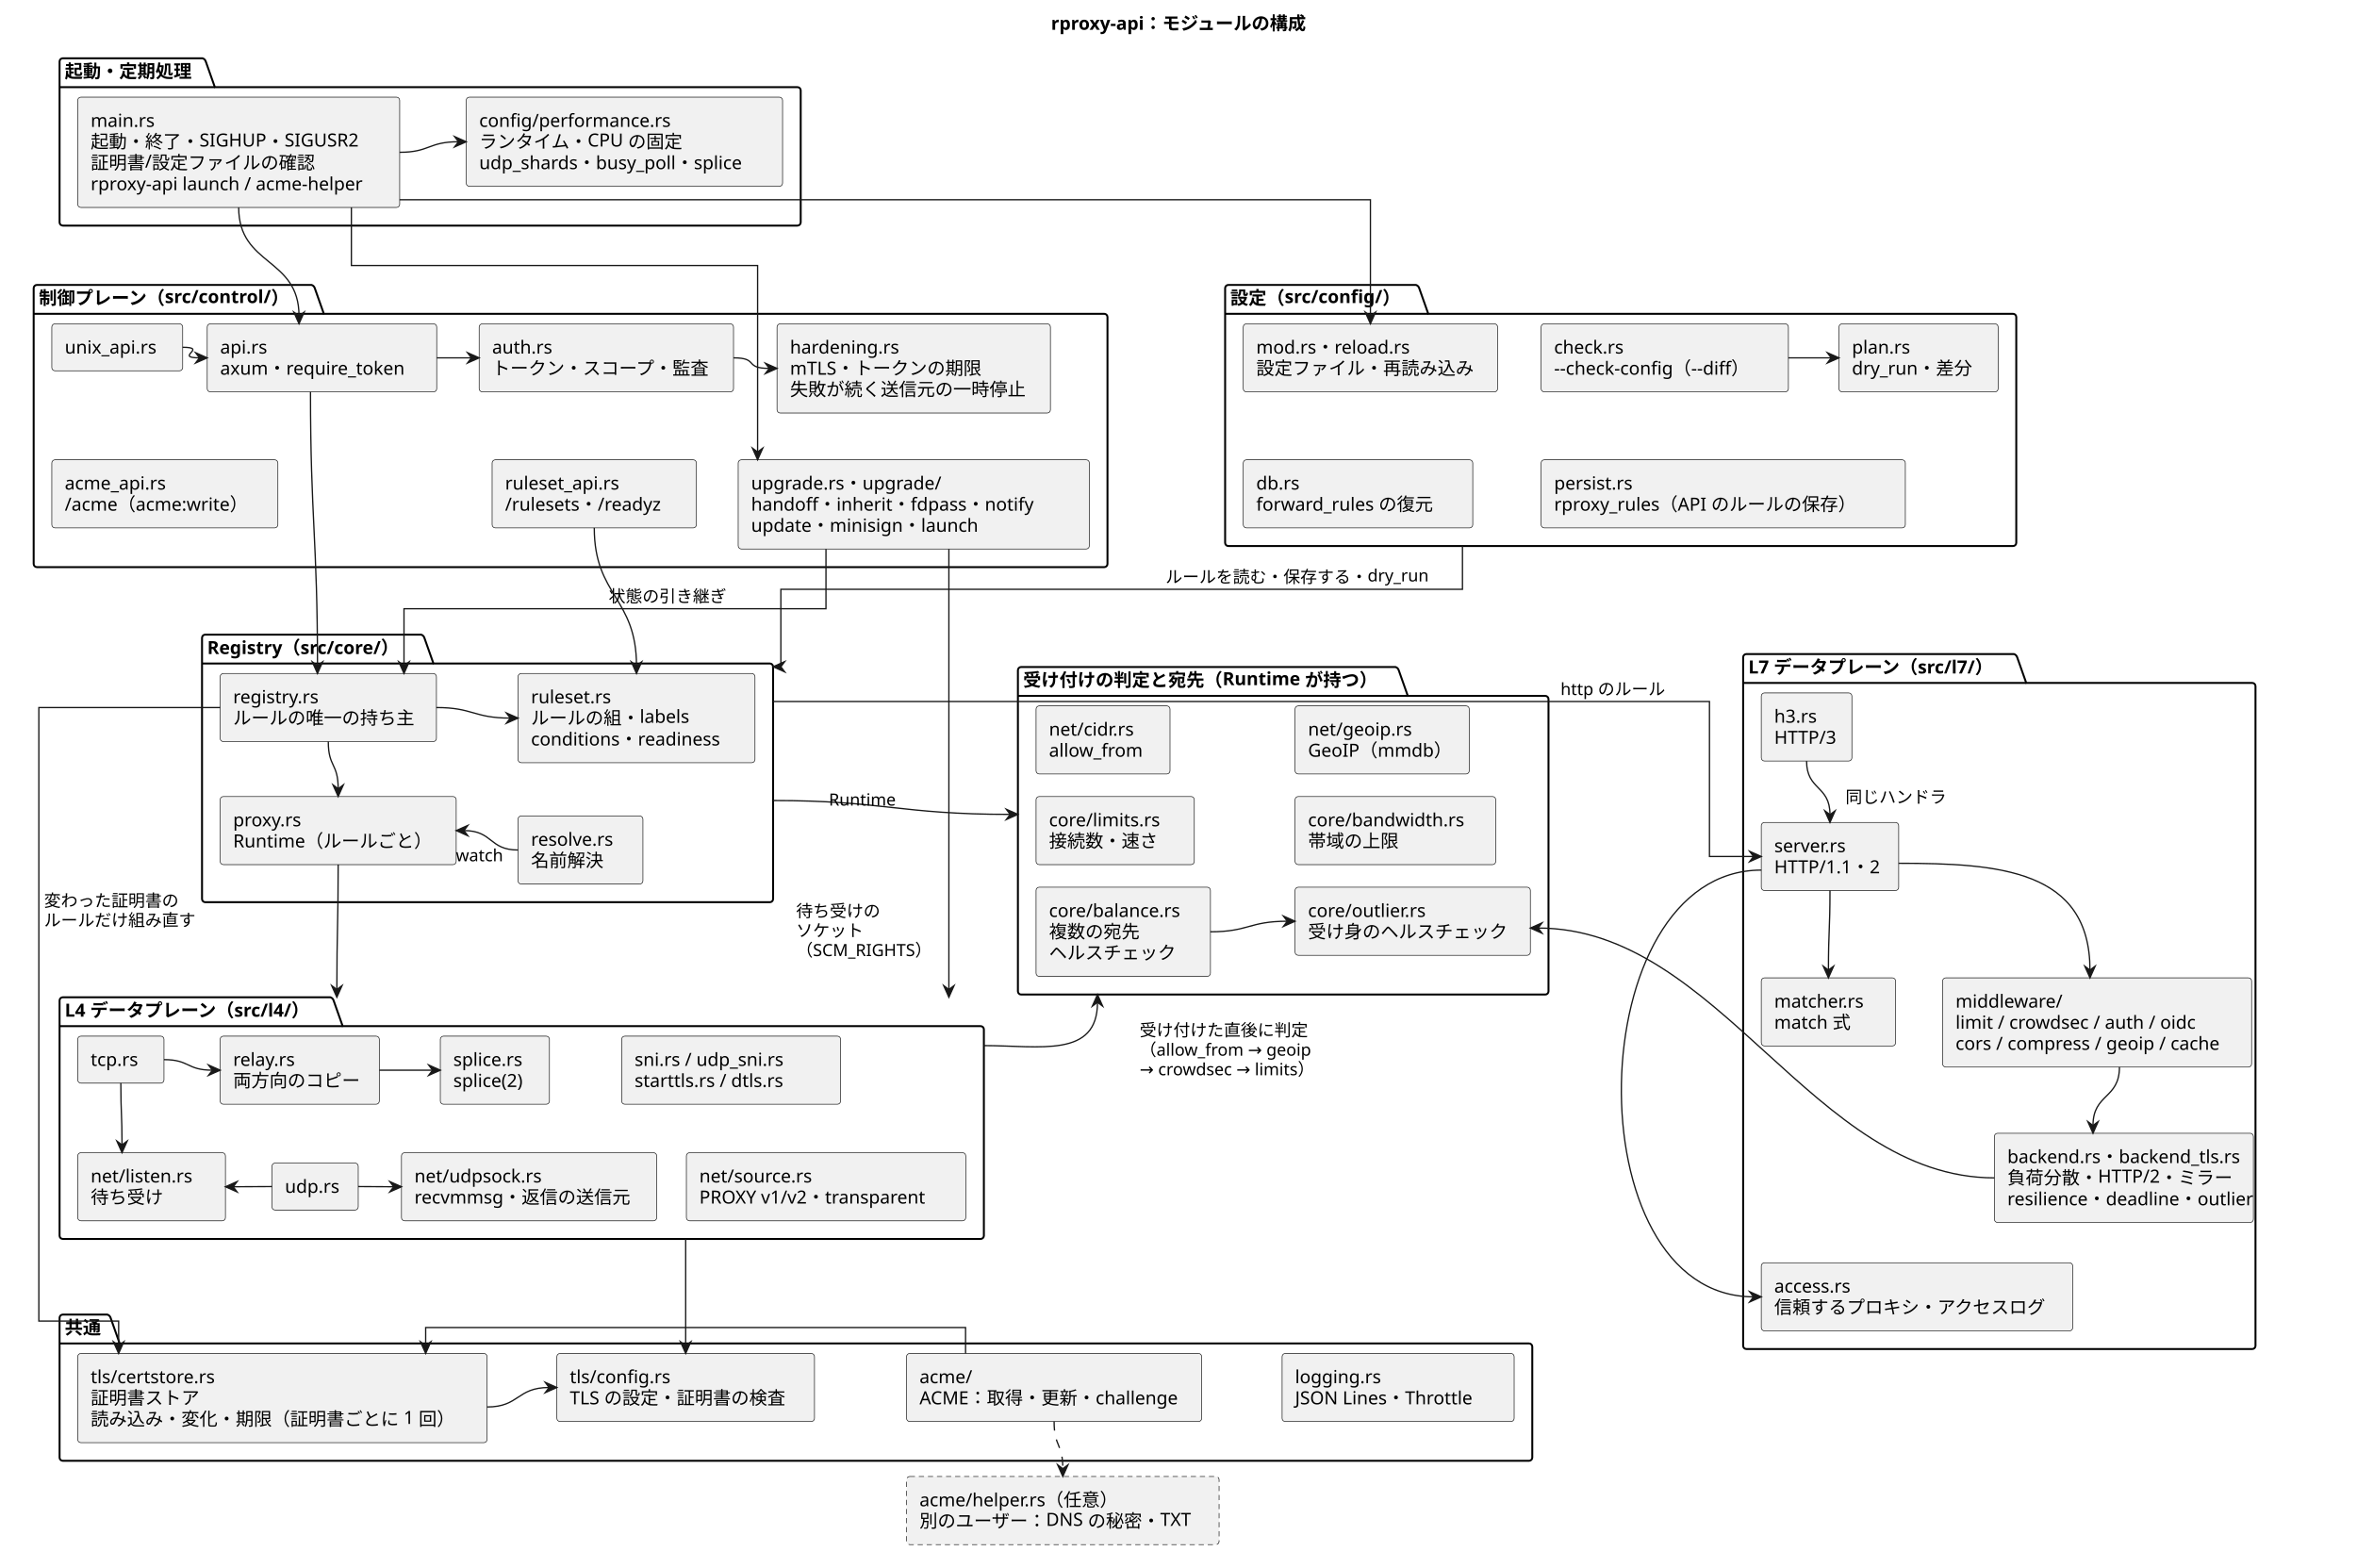
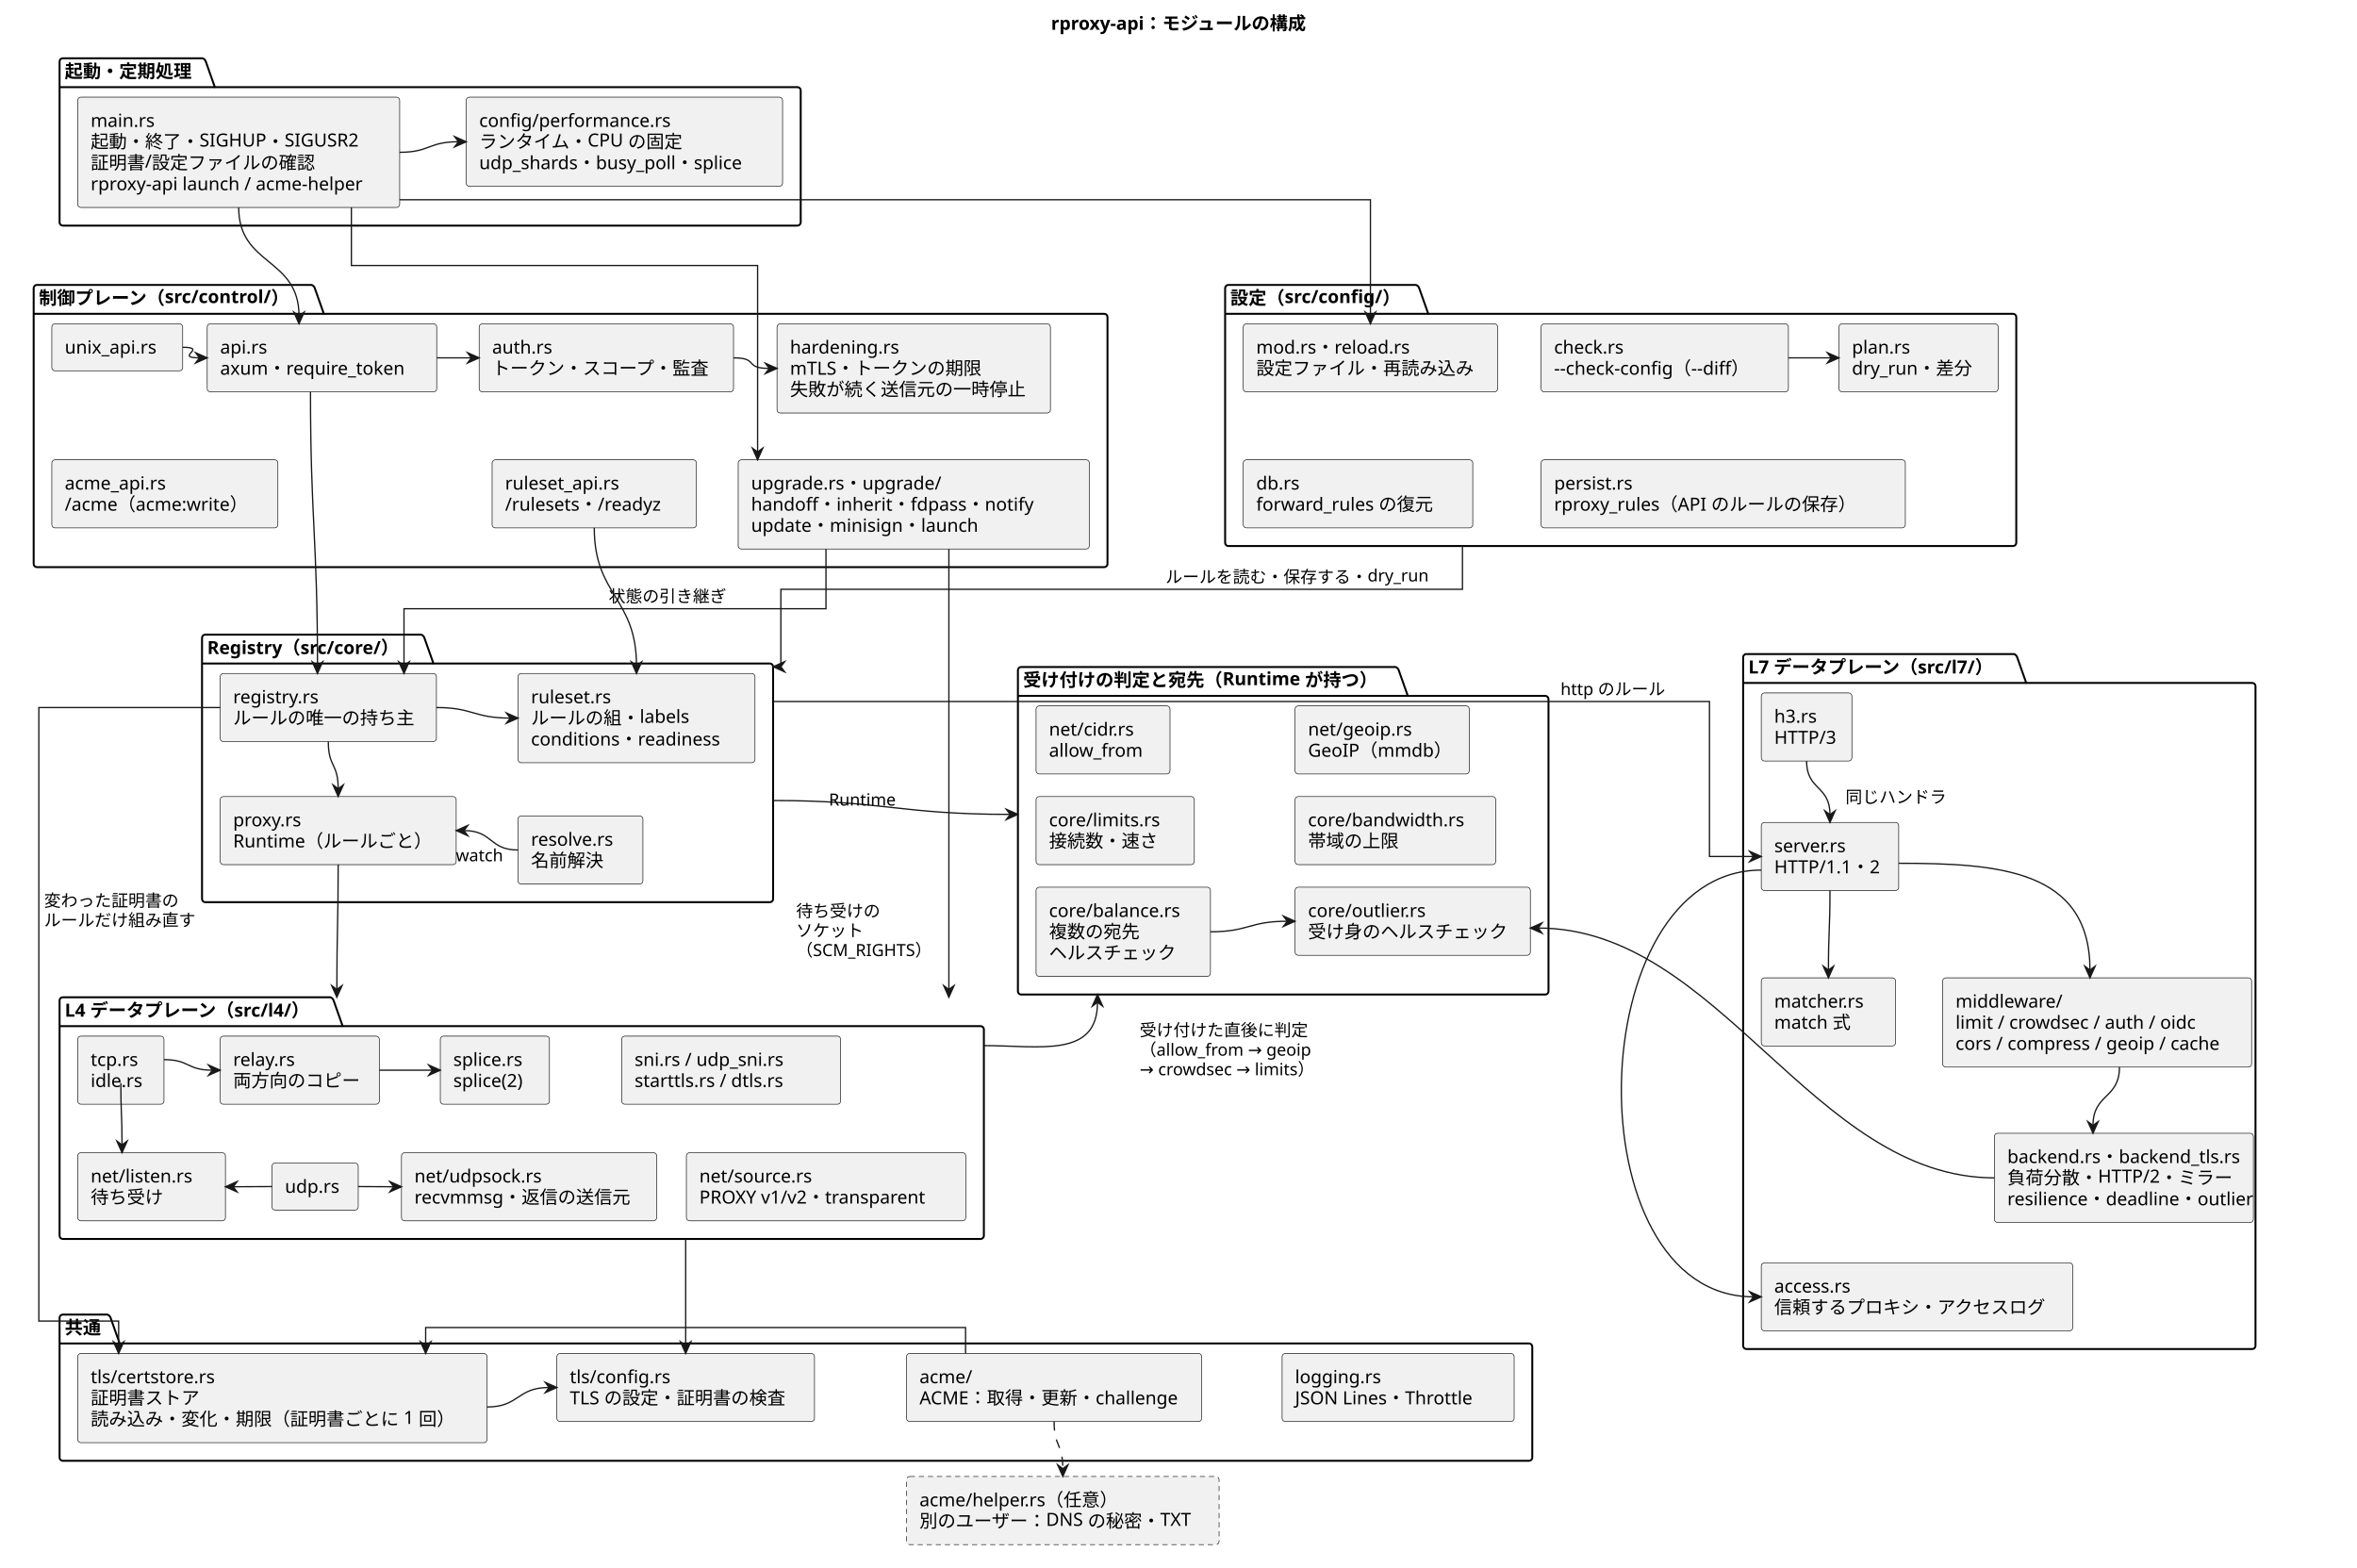
<svg xmlns="http://www.w3.org/2000/svg" contentStyleType="text/css" data-diagram-type="DESCRIPTION" height="1210px" preserveAspectRatio="none" style="width:1820px;height:1210px;background:#FFFFFF;" version="1.1" viewBox="0 0 1820 1210" width="1820px" zoomAndPan="magnify">
  <defs />
  <g>
    <g class="title">
      <text fill="#000000" font-family="sans-serif" font-size="14" font-weight="bold" text-anchor="middle" x="910" y="22.995">rproxy-api：モジュールの構成</text>
    </g>
    <g class="cluster" id="ent0051">
      <path d="M48.5,1015 L82.9,1015 A3.75,3.75 0 0 1 85.4,1017.5 L92.4,1037.297 L1180.68,1037.297 A2.5,2.5 0 0 1 1183.18,1039.797 L1183.18,1125.391 A2.5,2.5 0 0 1 1180.68,1127.891 L48.5,1127.891 A2.5,2.5 0 0 1 46,1125.391 L46,1017.5 A2.5,2.5 0 0 1 48.5,1015" fill="none" style="stroke:#000000;stroke-width:1.5;" />
      <line style="stroke:#000000;stroke-width:1.5;" x1="46" x2="92.4" y1="1037.297" y2="1037.297" />
      <text fill="#000000" font-family="sans-serif" font-size="14" font-weight="bold" x="50" y="1030">共通</text>
    </g>
    <g class="cluster" id="ent0046">
      <path d="M1348.5,505 L1555.1,505 A3.75,3.75 0 0 1 1557.6,507.5 L1564.6,527.297 L1739.12,527.297 A2.5,2.5 0 0 1 1741.62,529.797 L1741.62,1039.094 A2.5,2.5 0 0 1 1739.12,1041.594 L1348.5,1041.594 A2.5,2.5 0 0 1 1346,1039.094 L1346,507.5 A2.5,2.5 0 0 1 1348.5,505" fill="none" style="stroke:#000000;stroke-width:1.5;" />
      <line style="stroke:#000000;stroke-width:1.5;" x1="1346" x2="1564.6" y1="527.297" y2="527.297" />
      <text fill="#000000" font-family="sans-serif" font-size="14" font-weight="bold" x="1350" y="520">L7 データプレーン（src/l7/）</text>
    </g>
    <g class="cluster" id="ent0039">
      <path d="M48.5,770 L255.1,770 A3.75,3.75 0 0 1 257.6,772.5 L264.6,792.297 L757.22,792.297 A2.5,2.5 0 0 1 759.72,794.797 L759.72,954.094 A2.5,2.5 0 0 1 757.22,956.594 L48.5,956.594 A2.5,2.5 0 0 1 46,954.094 L46,772.5 A2.5,2.5 0 0 1 48.5,770" fill="none" style="stroke:#000000;stroke-width:1.5;" />
      <line style="stroke:#000000;stroke-width:1.5;" x1="46" x2="264.6" y1="792.297" y2="792.297" />
      <text fill="#000000" font-family="sans-serif" font-size="14" font-weight="bold" x="50" y="785">L4 データプレーン（src/l4/）</text>
    </g>
    <g class="cluster" id="ent0030">
      <path d="M788.5,515 L1077.56,515 A3.75,3.75 0 0 1 1080.06,517.5 L1087.06,537.297 L1193.2,537.297 A2.5,2.5 0 0 1 1195.7,539.797 L1195.7,765.391 A2.5,2.5 0 0 1 1193.2,767.891 L788.5,767.891 A2.5,2.5 0 0 1 786,765.391 L786,517.5 A2.5,2.5 0 0 1 788.5,515" fill="none" style="stroke:#000000;stroke-width:1.5;" />
      <line style="stroke:#000000;stroke-width:1.5;" x1="786" x2="1087.06" y1="537.297" y2="537.297" />
      <text fill="#000000" font-family="sans-serif" font-size="14" font-weight="bold" x="790" y="530">受け付けの判定と宛先（Runtime が持つ）</text>
    </g>
    <g class="cluster" id="ent0023">
      <path d="M158.5,490 L325.2,490 A3.75,3.75 0 0 1 327.7,492.5 L334.7,512.297 L594.46,512.297 A2.5,2.5 0 0 1 596.96,514.797 L596.96,694.094 A2.5,2.5 0 0 1 594.46,696.594 L158.5,696.594 A2.5,2.5 0 0 1 156,694.094 L156,492.5 A2.5,2.5 0 0 1 158.5,490" fill="none" style="stroke:#000000;stroke-width:1.5;" />
      <line style="stroke:#000000;stroke-width:1.5;" x1="156" x2="334.7" y1="512.297" y2="512.297" />
      <text fill="#000000" font-family="sans-serif" font-size="14" font-weight="bold" x="160" y="505">Registry（src/core/）</text>
    </g>
    <g class="cluster" id="ent0018">
      <path d="M948.5,220 L1093.36,220 A3.75,3.75 0 0 1 1095.86,222.5 L1102.86,242.297 L1554.4,242.297 A2.5,2.5 0 0 1 1556.9,244.797 L1556.9,419.094 A2.5,2.5 0 0 1 1554.4,421.594 L948.5,421.594 A2.5,2.5 0 0 1 946,419.094 L946,222.5 A2.5,2.5 0 0 1 948.5,220" fill="none" style="stroke:#000000;stroke-width:1.5;" />
      <line style="stroke:#000000;stroke-width:1.5;" x1="946" x2="1102.86" y1="242.297" y2="242.297" />
      <text fill="#000000" font-family="sans-serif" font-size="14" font-weight="bold" x="950" y="235">設定（src/config/）</text>
    </g>
    <g class="cluster" id="ent0012">
      <path d="M28.5,220 L240.56,220 A3.75,3.75 0 0 1 243.06,222.5 L250.06,242.297 L852.66,242.297 A2.5,2.5 0 0 1 855.16,244.797 L855.16,435.391 A2.5,2.5 0 0 1 852.66,437.891 L28.5,437.891 A2.5,2.5 0 0 1 26,435.391 L26,222.5 A2.5,2.5 0 0 1 28.5,220" fill="none" style="stroke:#000000;stroke-width:1.5;" />
      <line style="stroke:#000000;stroke-width:1.5;" x1="26" x2="250.06" y1="242.297" y2="242.297" />
      <text fill="#000000" font-family="sans-serif" font-size="14" font-weight="bold" x="30" y="235">制御プレーン（src/control/）</text>
    </g>
    <g class="cluster" id="ent0004">
      <path d="M48.5,45 L156.4,45 A3.75,3.75 0 0 1 158.9,47.5 L165.9,67.297 L615.78,67.297 A2.5,2.5 0 0 1 618.28,69.797 L618.28,171.688 A2.5,2.5 0 0 1 615.78,174.188 L48.5,174.188 A2.5,2.5 0 0 1 46,171.688 L46,47.5 A2.5,2.5 0 0 1 48.5,45" fill="none" style="stroke:#000000;stroke-width:1.5;" />
      <line style="stroke:#000000;stroke-width:1.5;" x1="46" x2="165.9" y1="67.297" y2="67.297" />
      <text fill="#000000" font-family="sans-serif" font-size="14" font-weight="bold" x="50" y="60">起動・定期処理</text>
    </g>
    <g class="entity" id="ent0002">
      <rect fill="#F1F1F1" height="85.188" rx="2.5" ry="2.5" style="stroke:#181818;stroke-width:0.5;" width="248.62" x="60" y="75" />
      <text fill="#000000" font-family="sans-serif" font-size="14" x="70" y="97.995">main.rs</text>
      <text fill="#000000" font-family="sans-serif" font-size="14" x="70" y="114.292">起動・終了・SIGHUP・SIGUSR2</text>
      <text fill="#000000" font-family="sans-serif" font-size="14" x="70" y="130.589">証明書/設定ファイルの確認</text>
      <text fill="#000000" font-family="sans-serif" font-size="14" x="70" y="146.886">rproxy-api launch / acme-helper</text>
    </g>
    <g class="entity" id="ent0003">
      <rect fill="#F1F1F1" height="68.891" rx="2.5" ry="2.5" style="stroke:#181818;stroke-width:0.5;" width="244.28" x="360" y="75" />
      <text fill="#000000" font-family="sans-serif" font-size="14" x="370" y="97.995">config/performance.rs</text>
      <text fill="#000000" font-family="sans-serif" font-size="14" x="370" y="114.292">ランタイム・CPU の固定</text>
      <text fill="#000000" font-family="sans-serif" font-size="14" x="370" y="130.589">udp_shards・busy_poll・splice</text>
    </g>
    <g class="entity" id="ent0005">
      <rect fill="#F1F1F1" height="36.297" rx="2.5" ry="2.5" style="stroke:#181818;stroke-width:0.5;" width="101.06" x="40" y="250" />
      <text fill="#000000" font-family="sans-serif" font-size="14" x="50" y="272.995">unix_api.rs</text>
    </g>
    <g class="entity" id="ent0006">
      <rect fill="#F1F1F1" height="52.594" rx="2.5" ry="2.5" style="stroke:#181818;stroke-width:0.5;" width="177.22" x="160" y="250" />
      <text fill="#000000" font-family="sans-serif" font-size="14" x="170" y="272.995">api.rs</text>
      <text fill="#000000" font-family="sans-serif" font-size="14" x="170" y="289.292">axum・require_token</text>
    </g>
    <g class="entity" id="ent0007">
      <rect fill="#F1F1F1" height="52.594" rx="2.5" ry="2.5" style="stroke:#181818;stroke-width:0.5;" width="196.4" x="370" y="250" />
      <text fill="#000000" font-family="sans-serif" font-size="14" x="380" y="272.995">auth.rs</text>
      <text fill="#000000" font-family="sans-serif" font-size="14" x="380" y="289.292">トークン・スコープ・監査</text>
    </g>
    <g class="entity" id="ent0008">
      <rect fill="#F1F1F1" height="68.891" rx="2.5" ry="2.5" style="stroke:#181818;stroke-width:0.5;" width="211.1" x="600" y="250" />
      <text fill="#000000" font-family="sans-serif" font-size="14" x="610" y="272.995">hardening.rs</text>
      <text fill="#000000" font-family="sans-serif" font-size="14" x="610" y="289.292">mTLS・トークンの期限</text>
      <text fill="#000000" font-family="sans-serif" font-size="14" x="610" y="305.589">失敗が続く送信元の一時停止</text>
    </g>
    <g class="entity" id="ent0009">
      <rect fill="#F1F1F1" height="52.594" rx="2.5" ry="2.5" style="stroke:#181818;stroke-width:0.5;" width="157.76" x="380" y="355" />
      <text fill="#000000" font-family="sans-serif" font-size="14" x="390" y="377.995">ruleset_api.rs</text>
      <text fill="#000000" font-family="sans-serif" font-size="14" x="390" y="394.292">/rulesets・/readyz</text>
    </g>
    <g class="entity" id="ent0010">
      <rect fill="#F1F1F1" height="68.891" rx="2.5" ry="2.5" style="stroke:#181818;stroke-width:0.5;" width="271.16" x="570" y="355" />
      <text fill="#000000" font-family="sans-serif" font-size="14" x="580" y="377.995">upgrade.rs・upgrade/</text>
      <text fill="#000000" font-family="sans-serif" font-size="14" x="580" y="394.292">handoff・inherit・fdpass・notify</text>
      <text fill="#000000" font-family="sans-serif" font-size="14" x="580" y="410.589">update・minisign・launch</text>
    </g>
    <g class="entity" id="ent0011">
      <rect fill="#F1F1F1" height="52.594" rx="2.5" ry="2.5" style="stroke:#181818;stroke-width:0.5;" width="174.56" x="40" y="355" />
      <text fill="#000000" font-family="sans-serif" font-size="14" x="50" y="377.995">acme_api.rs</text>
      <text fill="#000000" font-family="sans-serif" font-size="14" x="50" y="394.292">/acme（acme:write）</text>
    </g>
    <g class="entity" id="ent0013">
      <rect fill="#F1F1F1" height="52.594" rx="2.5" ry="2.5" style="stroke:#181818;stroke-width:0.5;" width="196.4" x="960" y="250" />
      <text fill="#000000" font-family="sans-serif" font-size="14" x="970" y="272.995">mod.rs・reload.rs</text>
      <text fill="#000000" font-family="sans-serif" font-size="14" x="970" y="289.292">設定ファイル・再読み込み</text>
    </g>
    <g class="entity" id="ent0014">
      <rect fill="#F1F1F1" height="52.594" rx="2.5" ry="2.5" style="stroke:#181818;stroke-width:0.5;" width="190.94" x="1190" y="250" />
      <text fill="#000000" font-family="sans-serif" font-size="14" x="1200" y="272.995">check.rs</text>
      <text fill="#000000" font-family="sans-serif" font-size="14" x="1200" y="289.292">--check-config（--diff）</text>
    </g>
    <g class="entity" id="ent0015">
      <rect fill="#F1F1F1" height="52.594" rx="2.5" ry="2.5" style="stroke:#181818;stroke-width:0.5;" width="122.9" x="1420" y="250" />
      <text fill="#000000" font-family="sans-serif" font-size="14" x="1430" y="272.995">plan.rs</text>
      <text fill="#000000" font-family="sans-serif" font-size="14" x="1430" y="289.292">dry_run・差分</text>
    </g>
    <g class="entity" id="ent0016">
      <rect fill="#F1F1F1" height="52.594" rx="2.5" ry="2.5" style="stroke:#181818;stroke-width:0.5;" width="177.22" x="960" y="355" />
      <text fill="#000000" font-family="sans-serif" font-size="14" x="970" y="377.995">db.rs</text>
      <text fill="#000000" font-family="sans-serif" font-size="14" x="970" y="394.292">forward_rules の復元</text>
    </g>
    <g class="entity" id="ent0017">
      <rect fill="#F1F1F1" height="52.594" rx="2.5" ry="2.5" style="stroke:#181818;stroke-width:0.5;" width="281.24" x="1190" y="355" />
      <text fill="#000000" font-family="sans-serif" font-size="14" x="1200" y="377.995">persist.rs</text>
      <text fill="#000000" font-family="sans-serif" font-size="14" x="1200" y="394.292">rproxy_rules（API のルールの保存）</text>
    </g>
    <g class="entity" id="ent0019">
      <rect fill="#F1F1F1" height="52.594" rx="2.5" ry="2.5" style="stroke:#181818;stroke-width:0.5;" width="167" x="170" y="520" />
      <text fill="#000000" font-family="sans-serif" font-size="14" x="180" y="542.995">registry.rs</text>
      <text fill="#000000" font-family="sans-serif" font-size="14" x="180" y="559.292">ルールの唯一の持ち主</text>
    </g>
    <g class="entity" id="ent0020">
      <rect fill="#F1F1F1" height="68.891" rx="2.5" ry="2.5" style="stroke:#181818;stroke-width:0.5;" width="182.96" x="400" y="520" />
      <text fill="#000000" font-family="sans-serif" font-size="14" x="410" y="542.995">ruleset.rs</text>
      <text fill="#000000" font-family="sans-serif" font-size="14" x="410" y="559.292">ルールの組・labels</text>
      <text fill="#000000" font-family="sans-serif" font-size="14" x="410" y="575.589">conditions・readiness</text>
    </g>
    <g class="entity" id="ent0021">
      <rect fill="#F1F1F1" height="52.594" rx="2.5" ry="2.5" style="stroke:#181818;stroke-width:0.5;" width="182.26" x="170" y="615" />
      <text fill="#000000" font-family="sans-serif" font-size="14" x="180" y="637.995">proxy.rs</text>
      <text fill="#000000" font-family="sans-serif" font-size="14" x="180" y="654.292">Runtime（ルールごと）</text>
    </g>
    <g class="entity" id="ent0022">
      <rect fill="#F1F1F1" height="52.594" rx="2.5" ry="2.5" style="stroke:#181818;stroke-width:0.5;" width="96.44" x="400" y="630" />
      <text fill="#000000" font-family="sans-serif" font-size="14" x="410" y="652.995">resolve.rs</text>
      <text fill="#000000" font-family="sans-serif" font-size="14" x="410" y="669.292">名前解決</text>
    </g>
    <g class="entity" id="ent0024">
      <rect fill="#F1F1F1" height="52.594" rx="2.5" ry="2.5" style="stroke:#181818;stroke-width:0.5;" width="103.44" x="800" y="545" />
      <text fill="#000000" font-family="sans-serif" font-size="14" x="810" y="567.995">net/cidr.rs</text>
      <text fill="#000000" font-family="sans-serif" font-size="14" x="810" y="584.292">allow_from</text>
    </g>
    <g class="entity" id="ent0025">
      <rect fill="#F1F1F1" height="52.594" rx="2.5" ry="2.5" style="stroke:#181818;stroke-width:0.5;" width="134.52" x="1000" y="545" />
      <text fill="#000000" font-family="sans-serif" font-size="14" x="1010" y="567.995">net/geoip.rs</text>
      <text fill="#000000" font-family="sans-serif" font-size="14" x="1010" y="584.292">GeoIP（mmdb）</text>
    </g>
    <g class="entity" id="ent0026">
      <rect fill="#F1F1F1" height="52.594" rx="2.5" ry="2.5" style="stroke:#181818;stroke-width:0.5;" width="122.2" x="800" y="615" />
      <text fill="#000000" font-family="sans-serif" font-size="14" x="810" y="637.995">core/limits.rs</text>
      <text fill="#000000" font-family="sans-serif" font-size="14" x="810" y="654.292">接続数・速さ</text>
    </g>
    <g class="entity" id="ent0027">
      <rect fill="#F1F1F1" height="52.594" rx="2.5" ry="2.5" style="stroke:#181818;stroke-width:0.5;" width="154.96" x="1000" y="615" />
      <text fill="#000000" font-family="sans-serif" font-size="14" x="1010" y="637.995">core/bandwidth.rs</text>
      <text fill="#000000" font-family="sans-serif" font-size="14" x="1010" y="654.292">帯域の上限</text>
    </g>
    <g class="entity" id="ent0028">
      <rect fill="#F1F1F1" height="68.891" rx="2.5" ry="2.5" style="stroke:#181818;stroke-width:0.5;" width="134.66" x="800" y="685" />
      <text fill="#000000" font-family="sans-serif" font-size="14" x="810" y="707.995">core/balance.rs</text>
      <text fill="#000000" font-family="sans-serif" font-size="14" x="810" y="724.292">複数の宛先</text>
      <text fill="#000000" font-family="sans-serif" font-size="14" x="810" y="740.589">ヘルスチェック</text>
    </g>
    <g class="entity" id="ent0029">
      <rect fill="#F1F1F1" height="52.594" rx="2.5" ry="2.5" style="stroke:#181818;stroke-width:0.5;" width="181.7" x="1000" y="685" />
      <text fill="#000000" font-family="sans-serif" font-size="14" x="1010" y="707.995">core/outlier.rs</text>
      <text fill="#000000" font-family="sans-serif" font-size="14" x="1010" y="724.292">受け身のヘルスチェック</text>
    </g>
    <g class="entity" id="ent0031">
-       <rect fill="#F1F1F1" height="36.297" rx="2.5" ry="2.5" style="stroke:#181818;stroke-width:0.5;" width="66.62" x="60" y="800" />
+       <rect fill="#F1F1F1" height="52.594" rx="2.5" ry="2.5" style="stroke:#181818;stroke-width:0.5;" width="66.62" x="60" y="800" />
      <text fill="#000000" font-family="sans-serif" font-size="14" x="70" y="822.995">tcp.rs</text>
+       <text fill="#000000" font-family="sans-serif" font-size="14" x="70" y="839.292">idle.rs</text>
    </g>
    <g class="entity" id="ent0032">
      <rect fill="#F1F1F1" height="52.594" rx="2.5" ry="2.5" style="stroke:#181818;stroke-width:0.5;" width="122.9" x="170" y="800" />
      <text fill="#000000" font-family="sans-serif" font-size="14" x="180" y="822.995">relay.rs</text>
      <text fill="#000000" font-family="sans-serif" font-size="14" x="180" y="839.292">両方向のコピー</text>
    </g>
    <g class="entity" id="ent0033">
      <rect fill="#F1F1F1" height="52.594" rx="2.5" ry="2.5" style="stroke:#181818;stroke-width:0.5;" width="84.26" x="340" y="800" />
      <text fill="#000000" font-family="sans-serif" font-size="14" x="350" y="822.995">splice.rs</text>
      <text fill="#000000" font-family="sans-serif" font-size="14" x="350" y="839.292">splice(2)</text>
    </g>
    <g class="entity" id="ent0034">
      <rect fill="#F1F1F1" height="52.594" rx="2.5" ry="2.5" style="stroke:#181818;stroke-width:0.5;" width="169.1" x="480" y="800" />
      <text fill="#000000" font-family="sans-serif" font-size="14" x="490" y="822.995">sni.rs / udp_sni.rs</text>
      <text fill="#000000" font-family="sans-serif" font-size="14" x="490" y="839.292">starttls.rs / dtls.rs</text>
    </g>
    <g class="entity" id="ent0035">
      <rect fill="#F1F1F1" height="52.594" rx="2.5" ry="2.5" style="stroke:#181818;stroke-width:0.5;" width="114.08" x="60" y="890" />
      <text fill="#000000" font-family="sans-serif" font-size="14" x="70" y="912.995">net/listen.rs</text>
      <text fill="#000000" font-family="sans-serif" font-size="14" x="70" y="929.292">待ち受け</text>
    </g>
    <g class="entity" id="ent0036">
      <rect fill="#F1F1F1" height="36.297" rx="2.5" ry="2.5" style="stroke:#181818;stroke-width:0.5;" width="66.62" x="210" y="898" />
      <text fill="#000000" font-family="sans-serif" font-size="14" x="220" y="920.995">udp.rs</text>
    </g>
    <g class="entity" id="ent0037">
      <rect fill="#F1F1F1" height="52.594" rx="2.5" ry="2.5" style="stroke:#181818;stroke-width:0.5;" width="197.1" x="310" y="890" />
      <text fill="#000000" font-family="sans-serif" font-size="14" x="320" y="912.995">net/udpsock.rs</text>
      <text fill="#000000" font-family="sans-serif" font-size="14" x="320" y="929.292">recvmmsg・返信の送信元</text>
    </g>
    <g class="entity" id="ent0038">
      <rect fill="#F1F1F1" height="52.594" rx="2.5" ry="2.5" style="stroke:#181818;stroke-width:0.5;" width="215.72" x="530" y="890" />
      <text fill="#000000" font-family="sans-serif" font-size="14" x="540" y="912.995">net/source.rs</text>
      <text fill="#000000" font-family="sans-serif" font-size="14" x="540" y="929.292">PROXY v1/v2・transparent</text>
    </g>
    <g class="entity" id="ent0040">
      <rect fill="#F1F1F1" height="52.594" rx="2.5" ry="2.5" style="stroke:#181818;stroke-width:0.5;" width="69.98" x="1360" y="535" />
      <text fill="#000000" font-family="sans-serif" font-size="14" x="1370" y="557.995">h3.rs</text>
      <text fill="#000000" font-family="sans-serif" font-size="14" x="1370" y="574.292">HTTP/3</text>
    </g>
    <g class="entity" id="ent0041">
      <rect fill="#F1F1F1" height="52.594" rx="2.5" ry="2.5" style="stroke:#181818;stroke-width:0.5;" width="106.1" x="1360" y="635" />
      <text fill="#000000" font-family="sans-serif" font-size="14" x="1370" y="657.995">server.rs</text>
      <text fill="#000000" font-family="sans-serif" font-size="14" x="1370" y="674.292">HTTP/1.1・2</text>
    </g>
    <g class="entity" id="ent0042">
      <rect fill="#F1F1F1" height="52.594" rx="2.5" ry="2.5" style="stroke:#181818;stroke-width:0.5;" width="103.72" x="1360" y="755" />
      <text fill="#000000" font-family="sans-serif" font-size="14" x="1370" y="777.995">matcher.rs</text>
      <text fill="#000000" font-family="sans-serif" font-size="14" x="1370" y="794.292">match 式</text>
    </g>
    <g class="entity" id="ent0043">
      <rect fill="#F1F1F1" height="68.891" rx="2.5" ry="2.5" style="stroke:#181818;stroke-width:0.5;" width="238.62" x="1500" y="755" />
      <text fill="#000000" font-family="sans-serif" font-size="14" x="1510" y="777.995">middleware/</text>
      <text fill="#000000" font-family="sans-serif" font-size="14" x="1510" y="794.292">limit / crowdsec / auth / oidc</text>
      <text fill="#000000" font-family="sans-serif" font-size="14" x="1510" y="810.589">cors / compress / geoip / cache</text>
    </g>
    <g class="entity" id="ent0044">
      <rect fill="#F1F1F1" height="68.891" rx="2.5" ry="2.5" style="stroke:#181818;stroke-width:0.5;" width="200" x="1540" y="875" />
      <text fill="#000000" font-family="sans-serif" font-size="14" x="1550" y="897.995">backend.rs・backend_tls.rs</text>
      <text fill="#000000" font-family="sans-serif" font-size="14" x="1550" y="914.292">負荷分散・HTTP/2・ミラー</text>
      <text fill="#000000" font-family="sans-serif" font-size="14" x="1550" y="930.589">resilience・deadline・outlier</text>
    </g>
    <g class="entity" id="ent0045">
      <rect fill="#F1F1F1" height="52.594" rx="2.5" ry="2.5" style="stroke:#181818;stroke-width:0.5;" width="240.5" x="1360" y="975" />
      <text fill="#000000" font-family="sans-serif" font-size="14" x="1370" y="997.995">access.rs</text>
      <text fill="#000000" font-family="sans-serif" font-size="14" x="1370" y="1014.292">信頼するプロキシ・アクセスログ</text>
    </g>
    <g class="entity" id="ent0047">
      <rect fill="#F1F1F1" height="68.891" rx="2.5" ry="2.5" style="stroke:#181818;stroke-width:0.5;" width="316.1" x="60" y="1045" />
      <text fill="#000000" font-family="sans-serif" font-size="14" x="70" y="1067.995">tls/certstore.rs</text>
      <text fill="#000000" font-family="sans-serif" font-size="14" x="70" y="1084.292">証明書ストア</text>
      <text fill="#000000" font-family="sans-serif" font-size="14" x="70" y="1100.589">読み込み・変化・期限（証明書ごとに 1 回）</text>
    </g>
    <g class="entity" id="ent0048">
      <rect fill="#F1F1F1" height="52.594" rx="2.5" ry="2.5" style="stroke:#181818;stroke-width:0.5;" width="198.92" x="430" y="1045" />
      <text fill="#000000" font-family="sans-serif" font-size="14" x="440" y="1067.995">tls/config.rs</text>
      <text fill="#000000" font-family="sans-serif" font-size="14" x="440" y="1084.292">TLS の設定・証明書の検査</text>
    </g>
    <g class="entity" id="ent0049">
      <rect fill="#F1F1F1" height="52.594" rx="2.5" ry="2.5" style="stroke:#181818;stroke-width:0.5;" width="227.9" x="700" y="1045" />
      <text fill="#000000" font-family="sans-serif" font-size="14" x="710" y="1067.995">acme/</text>
      <text fill="#000000" font-family="sans-serif" font-size="14" x="710" y="1084.292">ACME：取得・更新・challenge</text>
    </g>
    <g class="entity" id="ent0050">
      <rect fill="#F1F1F1" height="52.594" rx="2.5" ry="2.5" style="stroke:#181818;stroke-width:0.5;" width="179.18" x="990" y="1045" />
      <text fill="#000000" font-family="sans-serif" font-size="14" x="1000" y="1067.995">logging.rs</text>
      <text fill="#000000" font-family="sans-serif" font-size="14" x="1000" y="1084.292">JSON Lines・Throttle</text>
    </g>
    <g class="entity" id="ent0052">
      <rect fill="#F1F1F1" height="52.594" rx="2.5" ry="2.5" style="stroke:#181818;stroke-width:0.5;stroke-dasharray:4,3;" width="241.34" x="700" y="1140" />
      <text fill="#000000" font-family="sans-serif" font-size="14" x="710" y="1162.995">acme/helper.rs（任意）</text>
      <text fill="#000000" font-family="sans-serif" font-size="14" x="710" y="1179.292">別のユーザー：DNS の秘密・TXT</text>
    </g>
    <g class="link" data-entity-1="ent0002" data-entity-2="ent0003" data-link-type="dependency" id="lnk0053">
      <polygon fill="#181818" points="360,109.445,351,113.445,354,109.445,351,105.445,360,109.445" style="stroke:#181818;stroke-width:1;" />
      <path d="M308.62,117.594 C332.03,117.594 330.59,109.445 354,109.445" fill="none" style="stroke:#181818;stroke-width:1;" />
    </g>
    <g class="link" data-entity-1="ent0002" data-entity-2="ent0006" data-link-type="dependency" id="lnk0054">
      <polygon fill="#181818" points="230.888,250,226.888,241,230.888,244,234.888,241,230.888,250" style="stroke:#181818;stroke-width:1;" />
      <path d="M184.31,160.188 C184.31,205.715 230.888,198.473 230.888,244" fill="none" style="stroke:#181818;stroke-width:1;" />
    </g>
    <g class="link" data-entity-1="ent0002" data-entity-2="ent0013" data-link-type="dependency" id="lnk0055">
      <polygon fill="#181818" points="1058.2,250,1054.2,241,1058.2,244,1062.2,241,1058.2,250" style="stroke:#181818;stroke-width:1;" />
      <path d="M308.62,154.225 L1058.2,154.225 L1058.2,244" fill="none" style="stroke:#181818;stroke-width:1;" />
    </g>
    <g class="link" data-entity-1="ent0002" data-entity-2="ent0010" data-link-type="dependency" id="lnk0056">
      <polygon fill="#181818" points="585,355,581,346,585,349,589,346,585,355" style="stroke:#181818;stroke-width:1;" />
      <path d="M271.327,160.188 L271.327,205 L585,205 L585,349" fill="none" style="stroke:#181818;stroke-width:1;" />
    </g>
    <g class="link" data-entity-1="ent0005" data-entity-2="ent0006" data-link-type="dependency" id="lnk0057">
      <polygon fill="#181818" points="160,276.297,151,280.297,154,276.297,151,272.297,160,276.297" style="stroke:#181818;stroke-width:1;" />
      <path d="M141.06,268.149 C161.06,268.149 134,276.297 154,276.297" fill="none" style="stroke:#181818;stroke-width:1;" />
    </g>
    <g class="link" data-entity-1="ent0006" data-entity-2="ent0007" data-link-type="dependency" id="lnk0058">
      <polygon fill="#181818" points="370,276.297,361,280.297,364,276.297,361,272.297,370,276.297" style="stroke:#181818;stroke-width:1;" />
      <path d="M337.22,276.297 C357.22,276.297 344,276.297 364,276.297" fill="none" style="stroke:#181818;stroke-width:1;" />
    </g>
    <g class="link" data-entity-1="ent0007" data-entity-2="ent0008" data-link-type="dependency" id="lnk0059">
      <polygon fill="#181818" points="600,284.445,591,288.445,594,284.445,591,280.445,600,284.445" style="stroke:#181818;stroke-width:1;" />
      <path d="M566.4,276.297 C586.4,276.297 574,284.445 594,284.445" fill="none" style="stroke:#181818;stroke-width:1;" />
    </g>
    <g class="link" data-entity-1="ent0006" data-entity-2="ent0019" data-link-type="dependency" id="lnk0060">
      <polygon fill="#181818" points="245.15,520,241.15,511,245.15,514,249.15,511,245.15,520" style="stroke:#181818;stroke-width:1;" />
      <path d="M239.749,302.594 C239.749,400.457 245.15,416.137 245.15,514" fill="none" style="stroke:#181818;stroke-width:1;" />
    </g>
    <g class="link" data-entity-1="ent0009" data-entity-2="ent0020" data-link-type="dependency" id="lnk0061">
      <polygon fill="#181818" points="491.48,520,487.48,511,491.48,514,495.48,511,491.48,520" style="stroke:#181818;stroke-width:1;" />
      <path d="M458.88,407.594 C458.88,460.261 491.48,461.333 491.48,514" fill="none" style="stroke:#181818;stroke-width:1;" />
    </g>
    <g class="link" data-entity-1="ent0010" data-entity-2="ent0019" data-link-type="dependency" id="lnk0062">
      <polygon fill="#181818" points="311.95,520,307.95,511,311.95,514,315.95,511,311.95,520" style="stroke:#181818;stroke-width:1;" />
      <path d="M637.79,423.891 L637.79,470 L311.95,470 L311.95,514" fill="none" style="stroke:#181818;stroke-width:1;" />
      <text fill="#000000" font-family="sans-serif" font-size="13" x="470" y="465">状態の引き継ぎ</text>
    </g>
    <g class="link" data-entity-1="ent0010" data-entity-2="ent0039" data-link-type="dependency" id="lnk0063">
      <polygon fill="#181818" points="732.696,770,728.696,761,732.696,764,736.696,761,732.696,770" style="stroke:#181818;stroke-width:1;" />
      <path d="M732.696,423.891 C732.696,563.891 732.696,624 732.696,764" fill="none" style="stroke:#181818;stroke-width:1;" />
      <text fill="#000000" font-family="sans-serif" font-size="13" x="614.7" y="708">待ち受けの</text>
      <text fill="#000000" font-family="sans-serif" font-size="13" x="614.7" y="723.1">ソケット</text>
      <text fill="#000000" font-family="sans-serif" font-size="13" x="614.7" y="738.2">（SCM_RIGHTS）</text>
    </g>
    <g class="link" data-entity-1="ent0018" data-entity-2="ent0023" data-link-type="dependency" id="lnk0064">
      <polygon fill="#181818" points="596.96,514.791,605.96,510.791,602.96,514.791,605.96,518.791,596.96,514.791" style="stroke:#181818;stroke-width:1;" />
      <path d="M1129.27,421.594 L1129.27,455 L602.96,455 L602.96,514.791" fill="none" style="stroke:#181818;stroke-width:1;" />
      <text fill="#000000" font-family="sans-serif" font-size="13" x="900" y="450">ルールを読む・保存する・dry_run</text>
    </g>
    <g class="link" data-entity-1="ent0014" data-entity-2="ent0015" data-link-type="dependency" id="lnk0065">
      <polygon fill="#181818" points="1420,276.297,1411,280.297,1414,276.297,1411,272.297,1420,276.297" style="stroke:#181818;stroke-width:1;" />
      <path d="M1380.94,276.297 C1400.94,276.297 1394,276.297 1414,276.297" fill="none" style="stroke:#181818;stroke-width:1;" />
    </g>
    <g class="link" data-entity-1="ent0019" data-entity-2="ent0020" data-link-type="dependency" id="lnk0066">
      <polygon fill="#181818" points="400,554.445,391,558.445,394,554.445,391,550.445,400,554.445" style="stroke:#181818;stroke-width:1;" />
      <path d="M337,546.297 C365.586,546.297 365.414,554.445 394,554.445" fill="none" style="stroke:#181818;stroke-width:1;" />
    </g>
    <g class="link" data-entity-1="ent0019" data-entity-2="ent0021" data-link-type="dependency" id="lnk0067">
      <polygon fill="#181818" points="261.13,615,257.13,606,261.13,609,265.13,606,261.13,615" style="stroke:#181818;stroke-width:1;" />
      <path d="M253.5,572.594 C253.5,592.594 261.13,589 261.13,609" fill="none" style="stroke:#181818;stroke-width:1;" />
    </g>
    <g class="link" data-entity-1="ent0022" data-entity-2="ent0021" data-link-type="dependency" id="lnk0068">
      <polygon fill="#181818" points="352.26,641.297,361.26,637.297,358.26,641.297,361.26,645.297,352.26,641.297" style="stroke:#181818;stroke-width:1;" />
      <path d="M400,656.297 C377.481,656.297 380.779,641.297 358.26,641.297" fill="none" style="stroke:#181818;stroke-width:1;" />
      <text fill="#000000" font-family="sans-serif" font-size="13" x="352" y="665">watch</text>
    </g>
    <g class="link" data-entity-1="ent0023" data-entity-2="ent0030" data-link-type="dependency" id="lnk0069">
      <polygon fill="#181818" points="786,628.801,777,632.801,780,628.801,777,624.801,786,628.801" style="stroke:#181818;stroke-width:1;" />
      <path d="M596.96,618.088 C682.164,618.088 694.795,628.801 780,628.801" fill="none" style="stroke:#181818;stroke-width:1;" />
      <text fill="#000000" font-family="sans-serif" font-size="13" x="640" y="622">Runtime</text>
    </g>
    <g class="link" data-entity-1="ent0023" data-entity-2="ent0041" data-link-type="dependency" id="lnk0070">
      <polygon fill="#181818" points="1360,661.297,1351,665.297,1354,661.297,1351,657.297,1360,661.297" style="stroke:#181818;stroke-width:1;" />
      <path d="M596.96,541.649 L1320,541.649 L1320,661.297 L1354,661.297" fill="none" style="stroke:#181818;stroke-width:1;" />
      <text fill="#000000" font-family="sans-serif" font-size="13" x="1205" y="536.649">http のルール</text>
    </g>
    <g class="link" data-entity-1="ent0021" data-entity-2="ent0039" data-link-type="dependency" id="lnk0071">
      <polygon fill="#181818" points="260.116,770,256.116,761,260.116,764,264.116,761,260.116,770" style="stroke:#181818;stroke-width:1;" />
      <path d="M261.13,667.594 C261.13,713.679 260.116,717.915 260.116,764" fill="none" style="stroke:#181818;stroke-width:1;" />
    </g>
    <g class="link" data-entity-1="ent0039" data-entity-2="ent0030" data-link-type="dependency" id="lnk0072">
      <polygon fill="#181818" points="847.455,767.891,851.455,776.891,847.455,773.891,843.455,776.891,847.455,767.891" style="stroke:#181818;stroke-width:1;" />
      <path d="M759.72,807.319 C803.004,807.319 847.455,817.175 847.455,773.891" fill="none" style="stroke:#181818;stroke-width:1;" />
      <text fill="#000000" font-family="sans-serif" font-size="13" x="880" y="800">受け付けた直後に判定</text>
      <text fill="#000000" font-family="sans-serif" font-size="13" x="880" y="815.1">（allow_from → geoip</text>
      <text fill="#000000" font-family="sans-serif" font-size="13" x="880" y="830.2">→ crowdsec → limits）</text>
    </g>
    <g class="link" data-entity-1="ent0028" data-entity-2="ent0029" data-link-type="dependency" id="lnk0073">
      <polygon fill="#181818" points="1000,711.297,991,715.297,994,711.297,991,707.297,1000,711.297" style="stroke:#181818;stroke-width:1;" />
      <path d="M934.66,719.445 C964.291,719.445 964.369,711.297 994,711.297" fill="none" style="stroke:#181818;stroke-width:1;" />
    </g>
    <g class="link" data-entity-1="ent0044" data-entity-2="ent0029" data-link-type="dependency" id="lnk0074">
      <polygon fill="#181818" points="1181.7,716.556,1190.7,712.556,1187.7,716.556,1190.7,720.556,1181.7,716.556" style="stroke:#181818;stroke-width:1;" />
      <path d="M1540,909.445 C1400,909.445 1327.7,716.556 1187.7,716.556" fill="none" style="stroke:#181818;stroke-width:1;" />
    </g>
    <g class="link" data-entity-1="ent0031" data-entity-2="ent0032" data-link-type="dependency" id="lnk0075">
      <polygon fill="#181818" points="170,826.297,161,830.297,164,826.297,161,822.297,170,826.297" style="stroke:#181818;stroke-width:1;" />
      <path d="M126.62,818.149 C146.62,818.149 144,826.297 164,826.297" fill="none" style="stroke:#181818;stroke-width:1;" />
    </g>
    <g class="link" data-entity-1="ent0032" data-entity-2="ent0033" data-link-type="dependency" id="lnk0076">
      <polygon fill="#181818" points="340,826.297,331,830.297,334,826.297,331,822.297,340,826.297" style="stroke:#181818;stroke-width:1;" />
      <path d="M292.9,826.297 C314.095,826.297 312.805,826.297 334,826.297" fill="none" style="stroke:#181818;stroke-width:1;" />
    </g>
    <g class="link" data-entity-1="ent0031" data-entity-2="ent0035" data-link-type="dependency" id="lnk0077">
      <polygon fill="#181818" points="94.224,890,90.224,881,94.224,884,98.224,881,94.224,890" style="stroke:#181818;stroke-width:1;" />
      <path d="M93.31,836.297 C93.31,860.467 94.224,859.83 94.224,884" fill="none" style="stroke:#181818;stroke-width:1;" />
    </g>
    <g class="link" data-entity-1="ent0036" data-entity-2="ent0035" data-link-type="dependency" id="lnk0078">
      <polygon fill="#181818" points="174.08,916.297,183.08,912.297,180.08,916.297,183.08,920.297,174.08,916.297" style="stroke:#181818;stroke-width:1;" />
      <path d="M210,916.149 C190,916.149 200.08,916.297 180.08,916.297" fill="none" style="stroke:#181818;stroke-width:1;" />
    </g>
    <g class="link" data-entity-1="ent0036" data-entity-2="ent0037" data-link-type="dependency" id="lnk0079">
      <polygon fill="#181818" points="310,916.297,301,920.297,304,916.297,301,912.297,310,916.297" style="stroke:#181818;stroke-width:1;" />
      <path d="M276.62,916.149 C296.62,916.149 284,916.297 304,916.297" fill="none" style="stroke:#181818;stroke-width:1;" />
    </g>
    <g class="link" data-entity-1="ent0039" data-entity-2="ent0048" data-link-type="dependency" id="lnk0080">
      <polygon fill="#181818" points="529.46,1045,525.46,1036,529.46,1039,533.46,1036,529.46,1045" style="stroke:#181818;stroke-width:1;" />
      <path d="M529.46,956.594 C529.46,996.377 529.46,999.217 529.46,1039" fill="none" style="stroke:#181818;stroke-width:1;" />
    </g>
    <g class="link" data-entity-1="ent0019" data-entity-2="ent0047" data-link-type="dependency" id="lnk0081">
      <polygon fill="#181818" points="91.61,1045,87.61,1036,91.61,1039,95.61,1036,91.61,1045" style="stroke:#181818;stroke-width:1;" />
      <path d="M170,546.297 L30,546.297 L30,1020 L91.61,1020 L91.61,1039" fill="none" style="stroke:#181818;stroke-width:1;" />
      <text fill="#000000" font-family="sans-serif" font-size="13" x="34" y="700">変わった証明書の</text>
      <text fill="#000000" font-family="sans-serif" font-size="13" x="34" y="715.1">ルールだけ組み直す</text>
    </g>
    <g class="link" data-entity-1="ent0040" data-entity-2="ent0041" data-link-type="dependency" id="lnk0082">
      <polygon fill="#181818" points="1413.05,635,1409.05,626,1413.05,629,1417.05,626,1413.05,635" style="stroke:#181818;stroke-width:1;" />
      <path d="M1394.99,587.594 C1394.99,610.422 1413.05,606.172 1413.05,629" fill="none" style="stroke:#181818;stroke-width:1;" />
      <text fill="#000000" font-family="sans-serif" font-size="13" x="1425" y="620">同じハンドラ</text>
    </g>
    <g class="link" data-entity-1="ent0041" data-entity-2="ent0042" data-link-type="dependency" id="lnk0083">
      <polygon fill="#181818" points="1411.86,755,1407.86,746,1411.86,749,1415.86,746,1411.86,755" style="stroke:#181818;stroke-width:1;" />
      <path d="M1413.05,687.594 C1413.05,717.931 1411.86,718.663 1411.86,749" fill="none" style="stroke:#181818;stroke-width:1;" />
    </g>
    <g class="link" data-entity-1="ent0041" data-entity-2="ent0043" data-link-type="dependency" id="lnk0084">
      <polygon fill="#181818" points="1613.81,755,1609.81,746,1613.81,749,1617.81,746,1613.81,755" style="stroke:#181818;stroke-width:1;" />
      <path d="M1466.1,666.556 C1543.574,666.556 1613.81,671.526 1613.81,749" fill="none" style="stroke:#181818;stroke-width:1;" />
    </g>
    <g class="link" data-entity-1="ent0041" data-entity-2="ent0045" data-link-type="dependency" id="lnk0085">
      <polygon fill="#181818" points="1360,1001.297,1351,1005.297,1354,1001.297,1351,997.297,1360,1001.297" style="stroke:#181818;stroke-width:1;" />
      <path d="M1360,671.816 C1220,671.816 1214,1001.297 1354,1001.297" fill="none" style="stroke:#181818;stroke-width:1;" />
    </g>
    <g class="link" data-entity-1="ent0043" data-entity-2="ent0044" data-link-type="dependency" id="lnk0086">
      <polygon fill="#181818" points="1616.15,875,1612.15,866,1616.15,869,1620.15,866,1616.15,875" style="stroke:#181818;stroke-width:1;" />
      <path d="M1636.572,823.891 C1636.572,848.658 1616.15,844.233 1616.15,869" fill="none" style="stroke:#181818;stroke-width:1;" />
    </g>
    <g class="link" data-entity-1="ent0047" data-entity-2="ent0048" data-link-type="dependency" id="lnk0087">
      <polygon fill="#181818" points="430,1071.297,421,1075.297,424,1071.297,421,1067.297,430,1071.297" style="stroke:#181818;stroke-width:1;" />
      <path d="M376.1,1086.334 C401.281,1086.334 398.819,1071.297 424,1071.297" fill="none" style="stroke:#181818;stroke-width:1;" />
    </g>
    <g class="link" data-entity-1="ent0049" data-entity-2="ent0047" data-link-type="dependency" id="lnk0088">
      <polygon fill="#181818" points="328.685,1045,324.685,1036,328.685,1039,332.685,1036,328.685,1045" style="stroke:#181818;stroke-width:1;" />
      <path d="M745.58,1045 L745.58,1025 L328.685,1025 L328.685,1039" fill="none" style="stroke:#181818;stroke-width:1;" />
    </g>
    <g class="link" data-entity-1="ent0049" data-entity-2="ent0052" data-link-type="dependency" id="lnk0089">
      <polygon fill="#181818" points="820.67,1140,816.67,1131,820.67,1134,824.67,1131,820.67,1140" style="stroke:#181818;stroke-width:1;" />
      <path d="M813.95,1097.594 C813.95,1117.594 820.67,1114 820.67,1134" fill="none" style="stroke:#181818;stroke-width:1;stroke-dasharray:7,7;" />
    </g>
  </g>
</svg>
